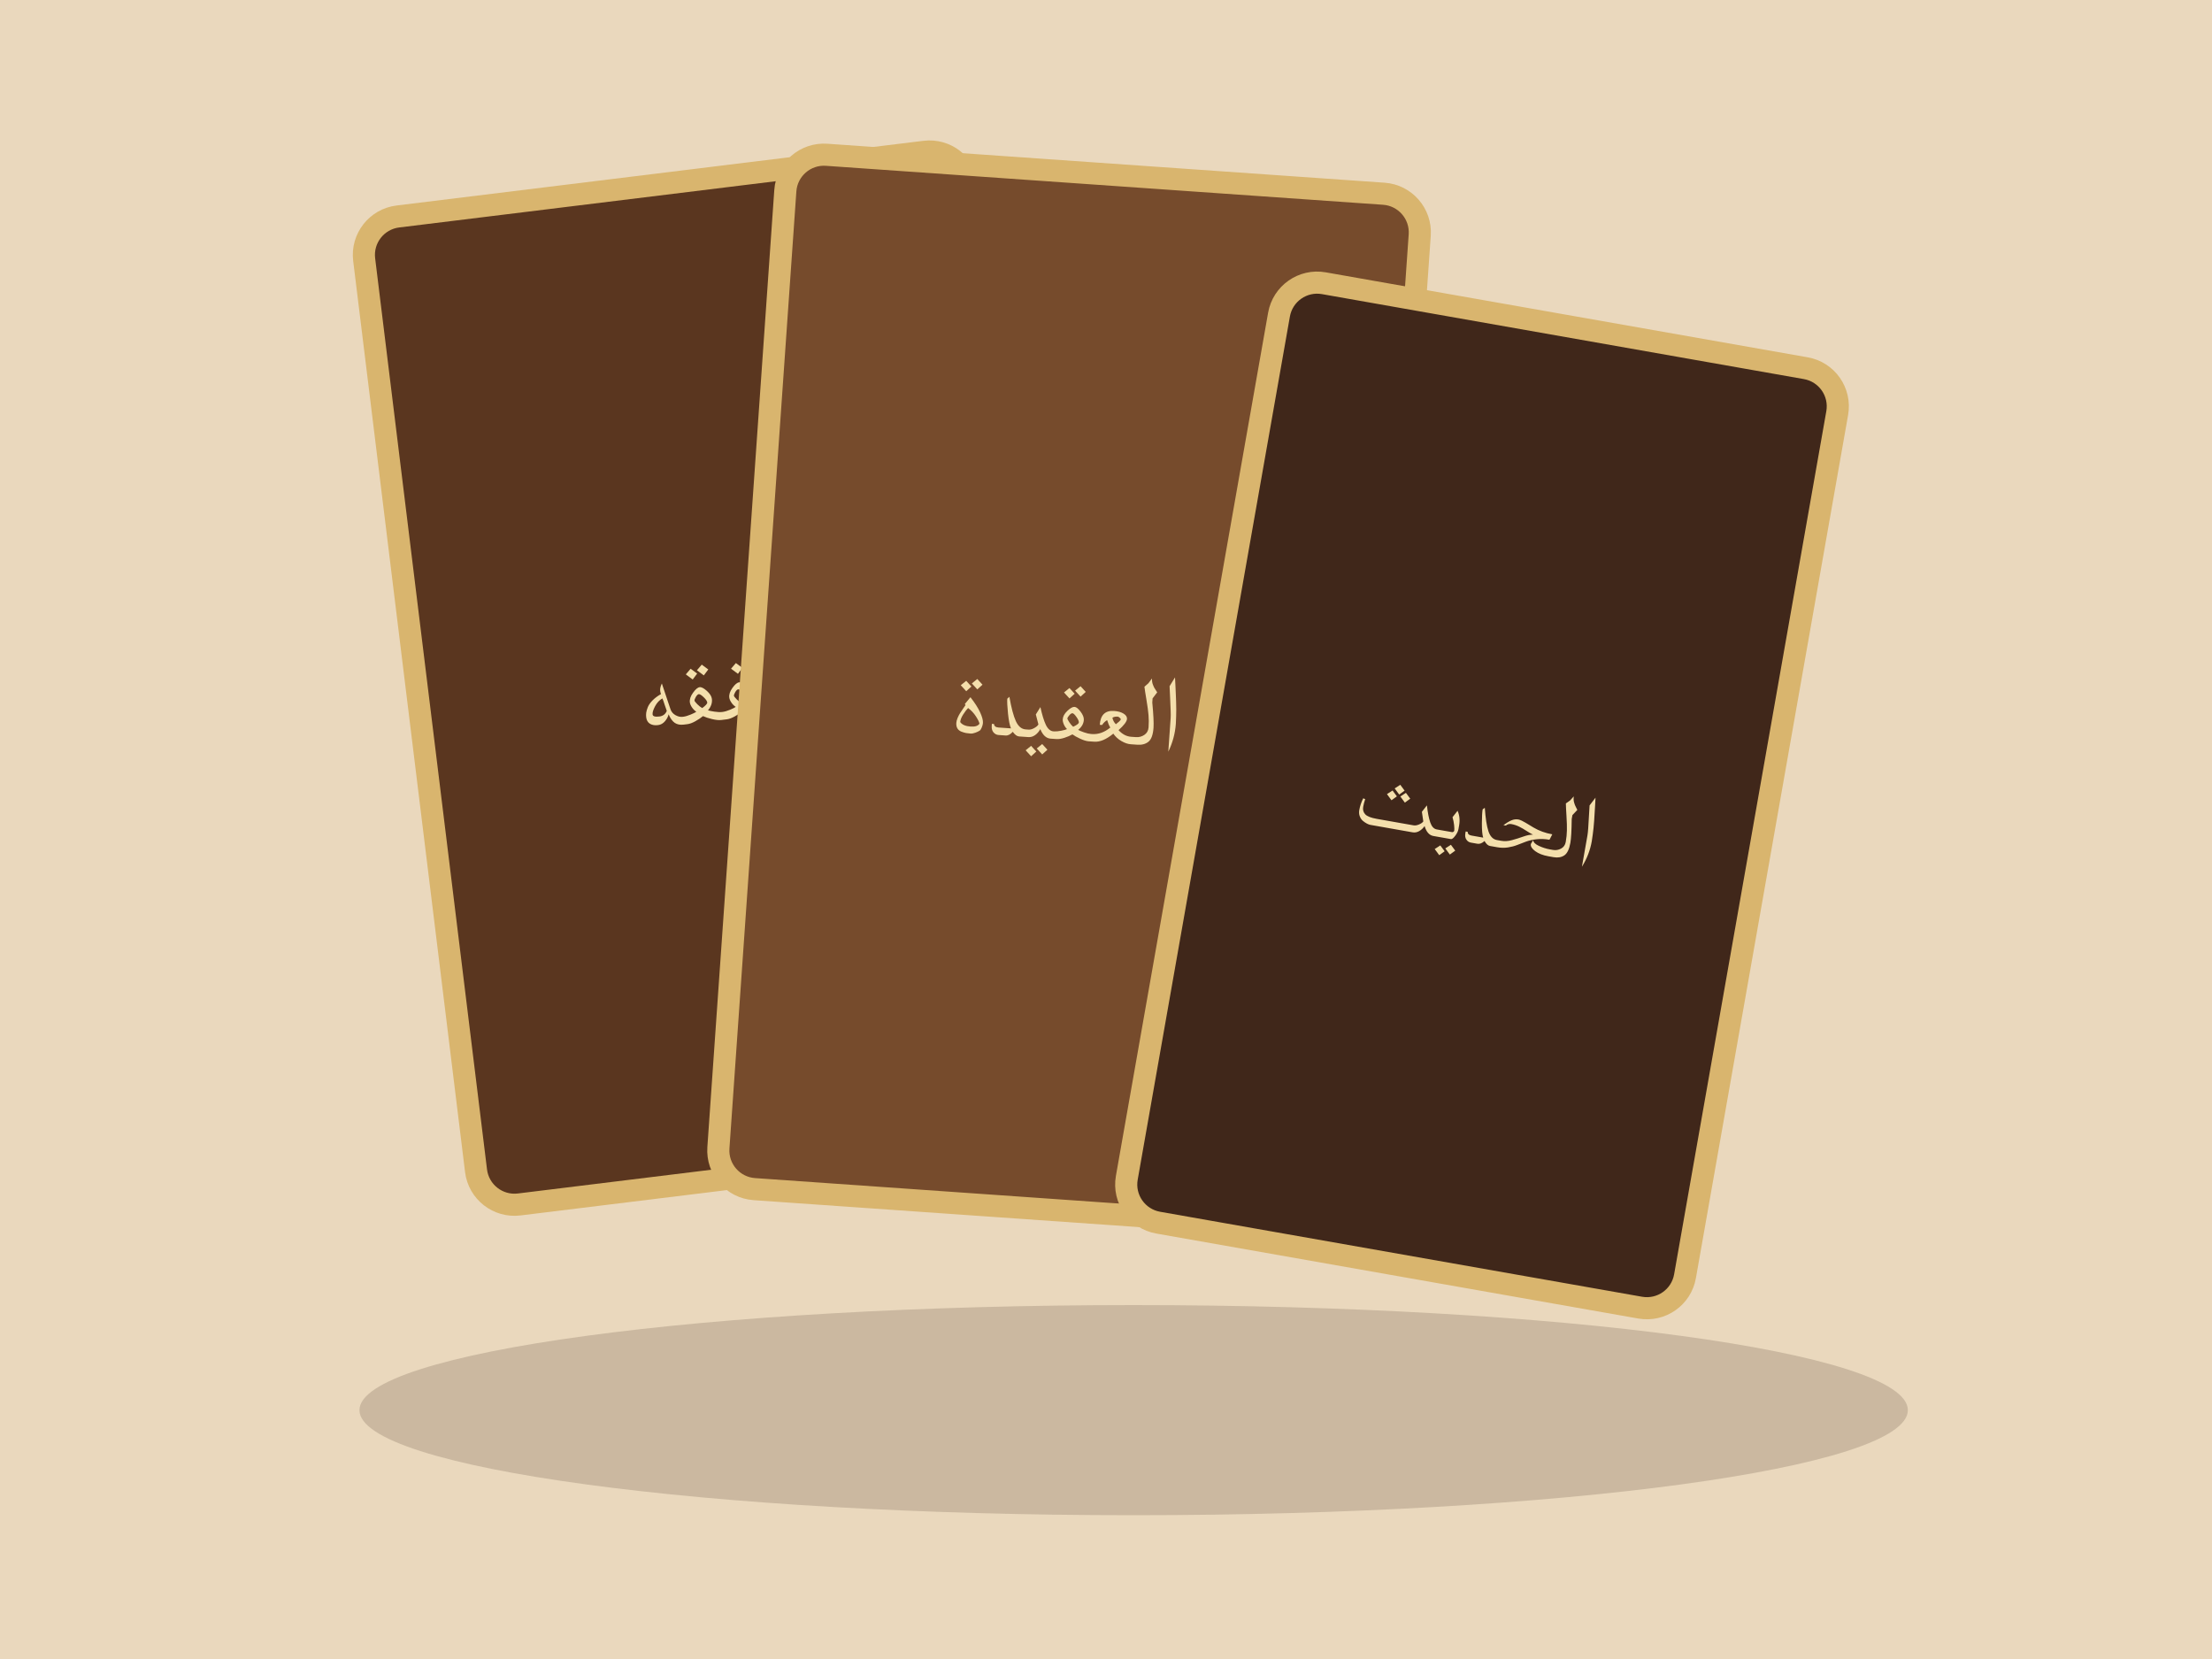
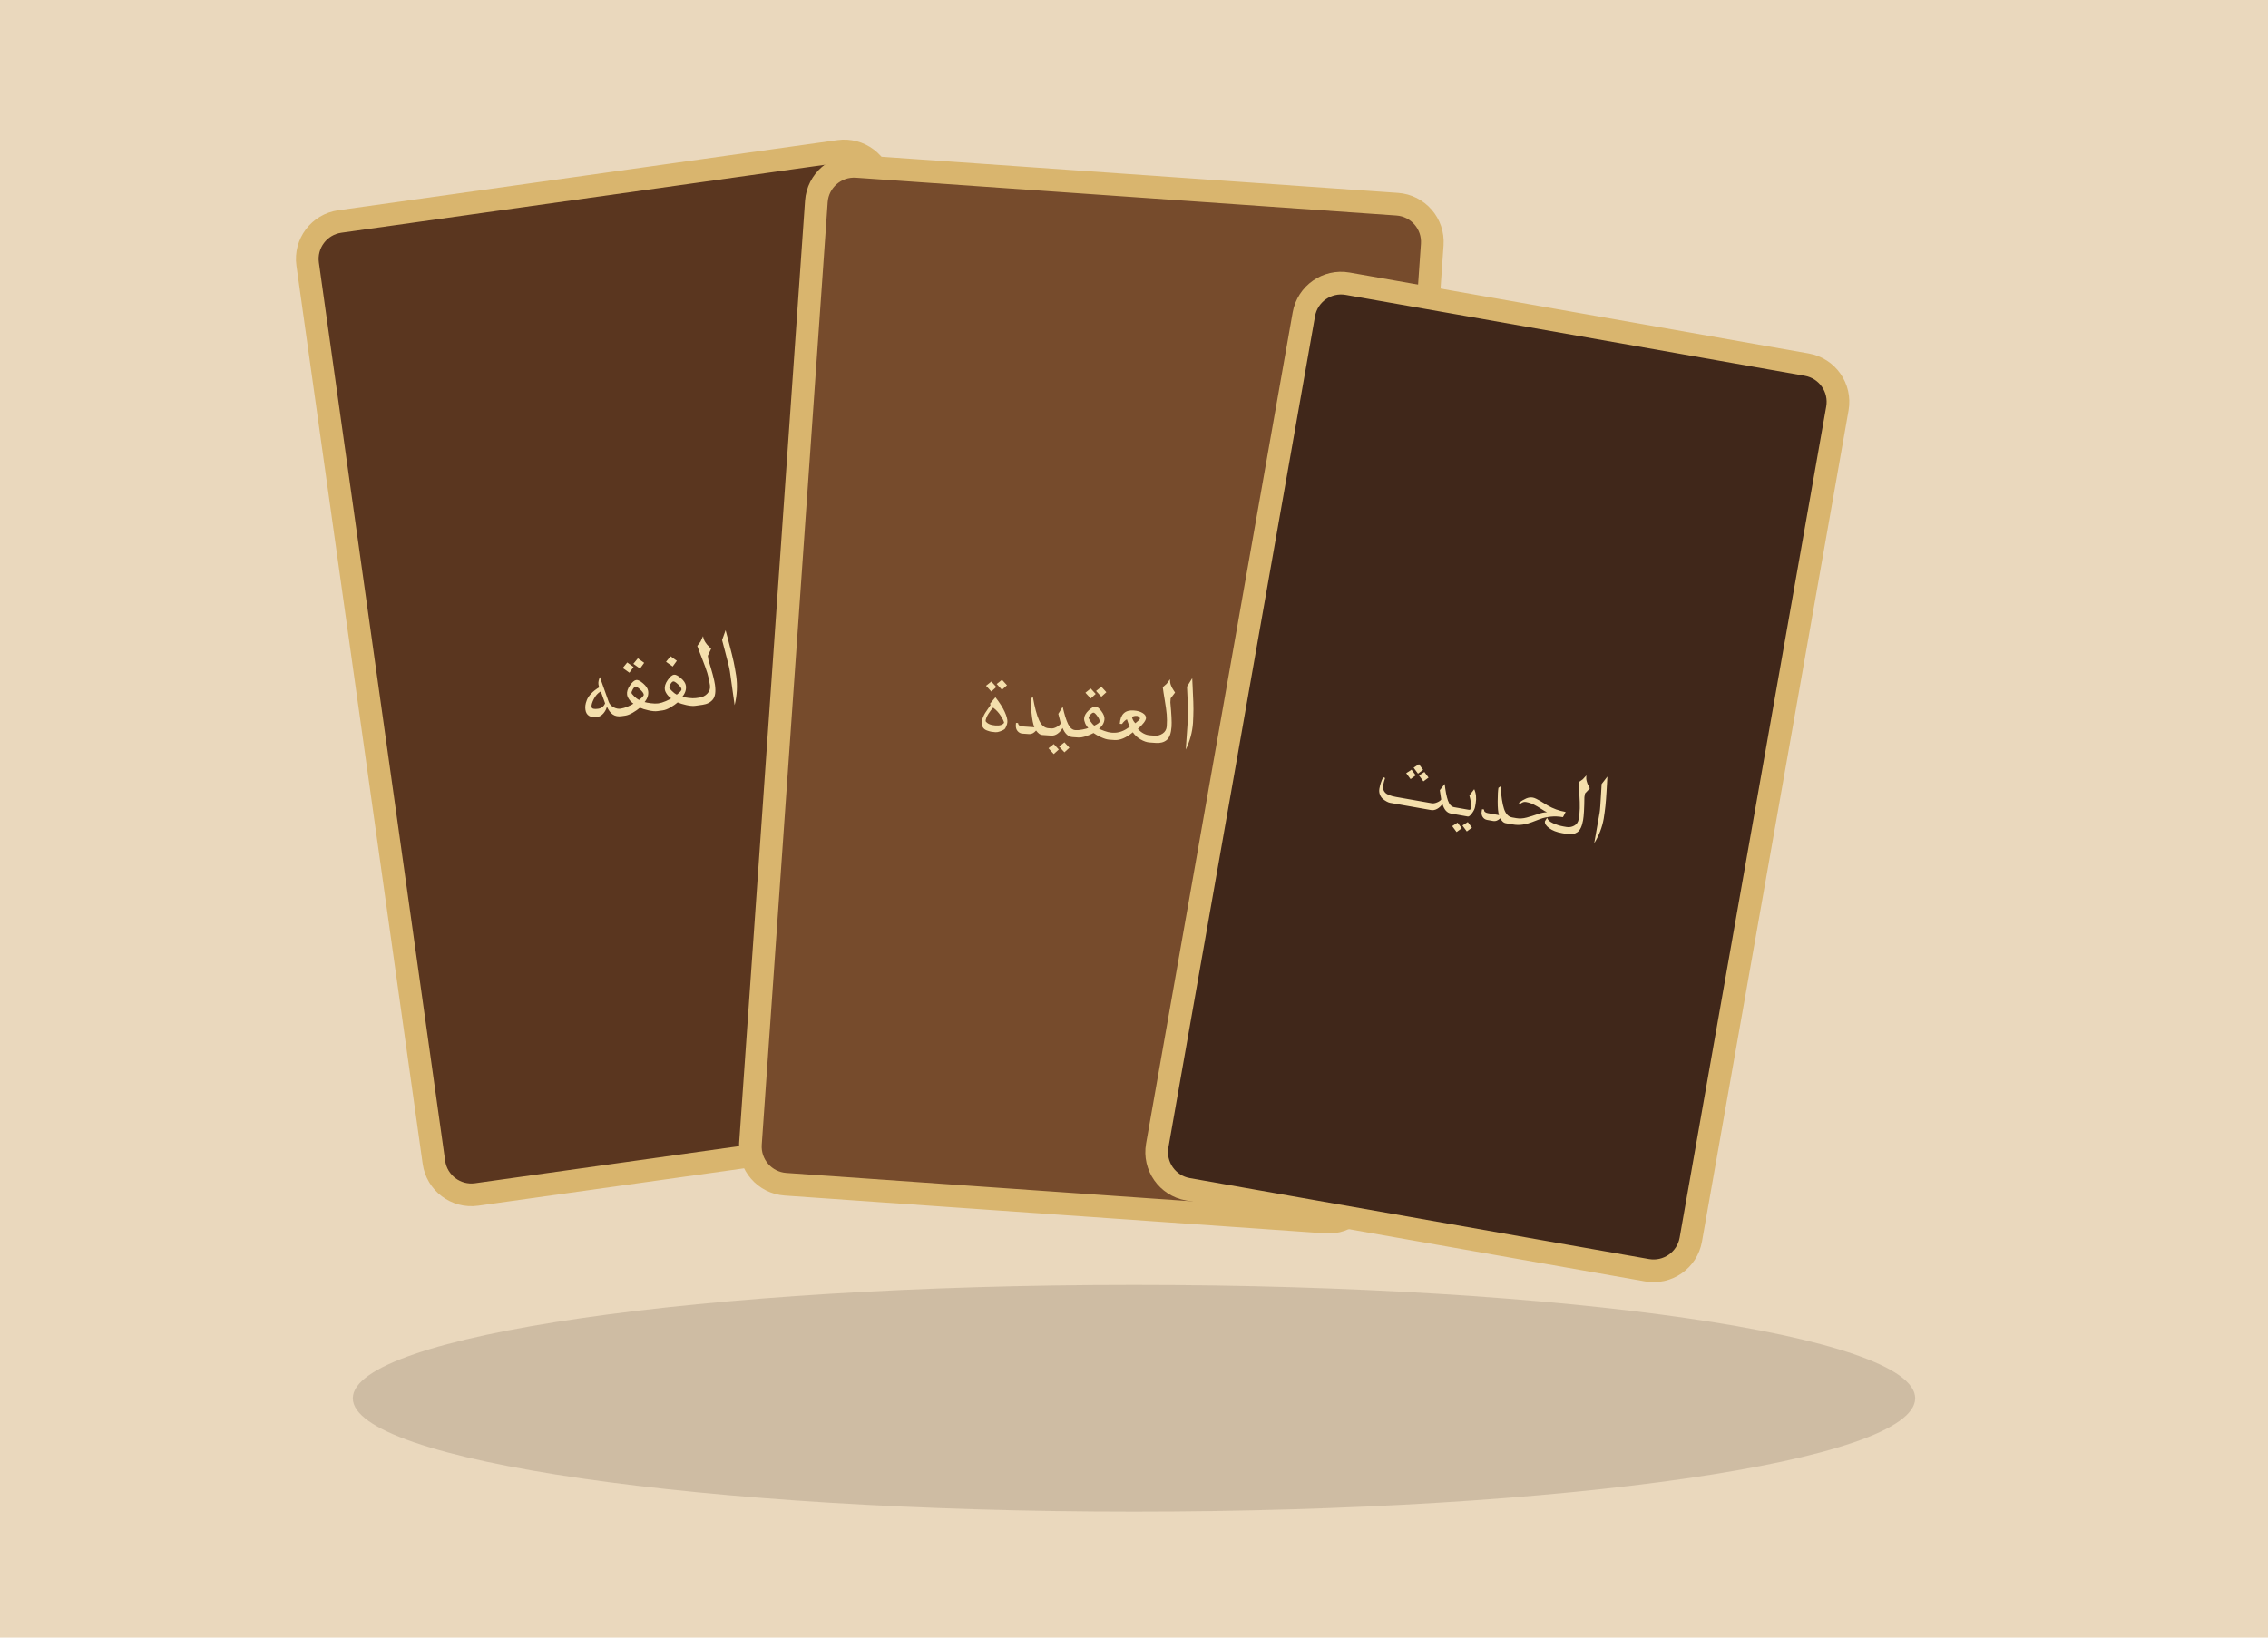
- <svg xmlns="http://www.w3.org/2000/svg" width="800" height="600">
-   <rect width="800" height="600" fill="#ead8bd" />
-   <ellipse cx="410" cy="510" rx="280" ry="38" fill="#3b281c" opacity=".18" />
-   <g transform="translate(130 80) rotate(-7)">
-     <rect width="220" height="360" rx="14" fill="#5a361f" stroke="#d9b56e" stroke-width="8" />
-     <text x="110" y="195" text-anchor="middle" fill="#f4dfac" font-size="38" font-family="serif">الفقه</text>
+ <svg xmlns="http://www.w3.org/2000/svg" width="900" height="650">
+   <rect width="900" height="650" fill="#ead8bd" />
+   <ellipse cx="450" cy="555" rx="310" ry="45" fill="#3b281c" opacity=".16" />
+   <g transform="translate(120 90) rotate(-8)">
+     <rect width="230" height="390" rx="15" fill="#5a361f" stroke="#d9b56e" stroke-width="9" />
+     <text x="115" y="210" text-anchor="middle" fill="#f4dfac" font-size="40" font-family="serif">الفقه</text>
  </g>
-   <g transform="translate(285 55) rotate(4)">
-     <rect width="230" height="375" rx="14" fill="#764b2c" stroke="#d9b56e" stroke-width="8" />
-     <text x="115" y="205" text-anchor="middle" fill="#f4dfac" font-size="36" font-family="serif">العقيدة</text>
+   <g transform="translate(325 65) rotate(4)">
+     <rect width="245" height="405" rx="15" fill="#764b2c" stroke="#d9b56e" stroke-width="9" />
+     <text x="122" y="220" text-anchor="middle" fill="#f4dfac" font-size="38" font-family="serif">العقيدة</text>
  </g>
-   <g transform="translate(465 100) rotate(10)">
-     <rect width="205" height="345" rx="14" fill="#40271a" stroke="#d9b56e" stroke-width="8" />
-     <text x="102" y="190" text-anchor="middle" fill="#f4dfac" font-size="34" font-family="serif">الحديث</text>
+   <g transform="translate(520 110) rotate(10)">
+     <rect width="215" height="365" rx="15" fill="#40271a" stroke="#d9b56e" stroke-width="9" />
+     <text x="107" y="200" text-anchor="middle" fill="#f4dfac" font-size="36" font-family="serif">الحديث</text>
  </g>
</svg>
